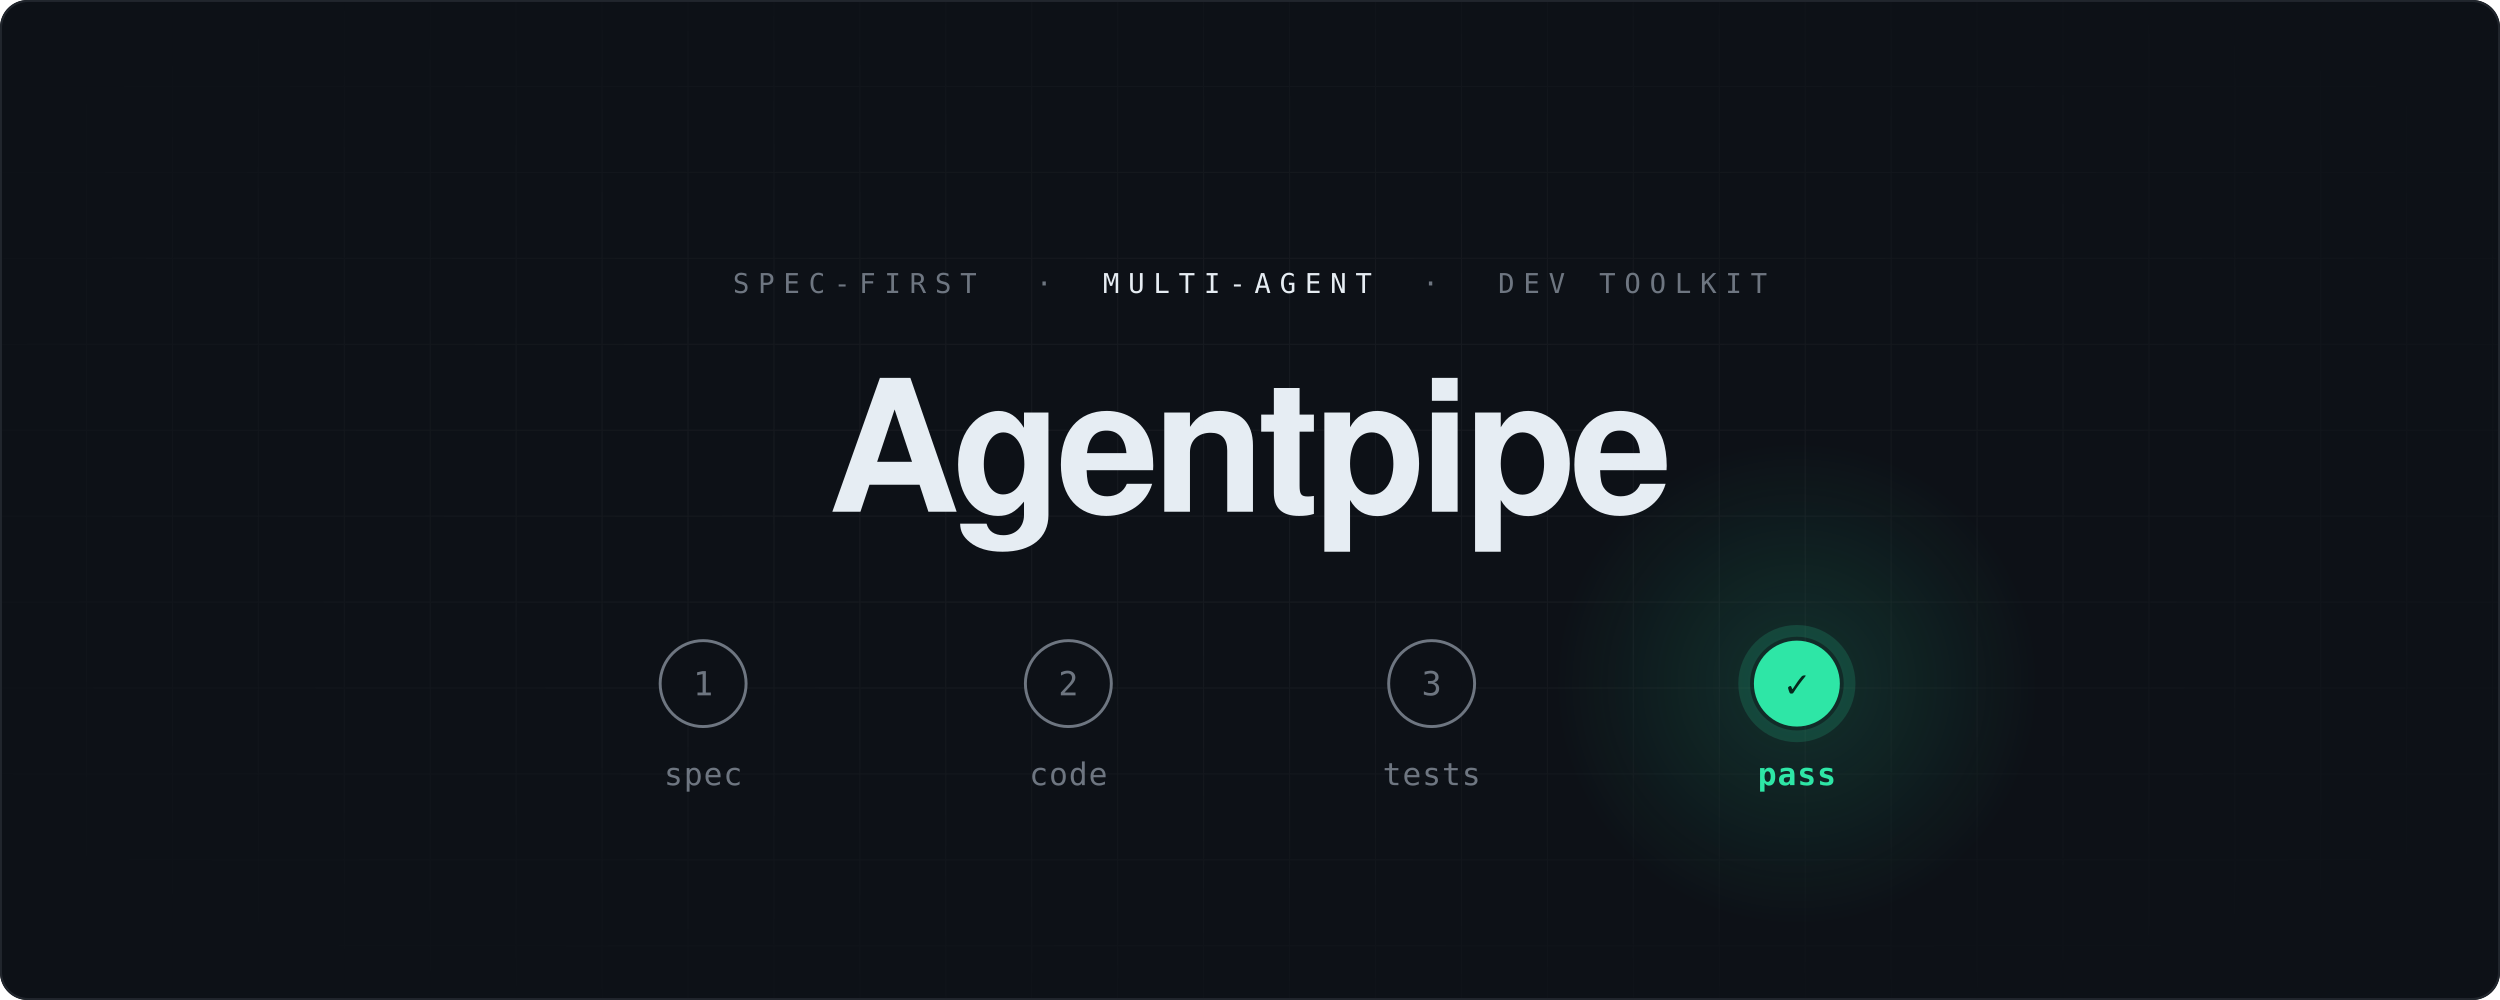
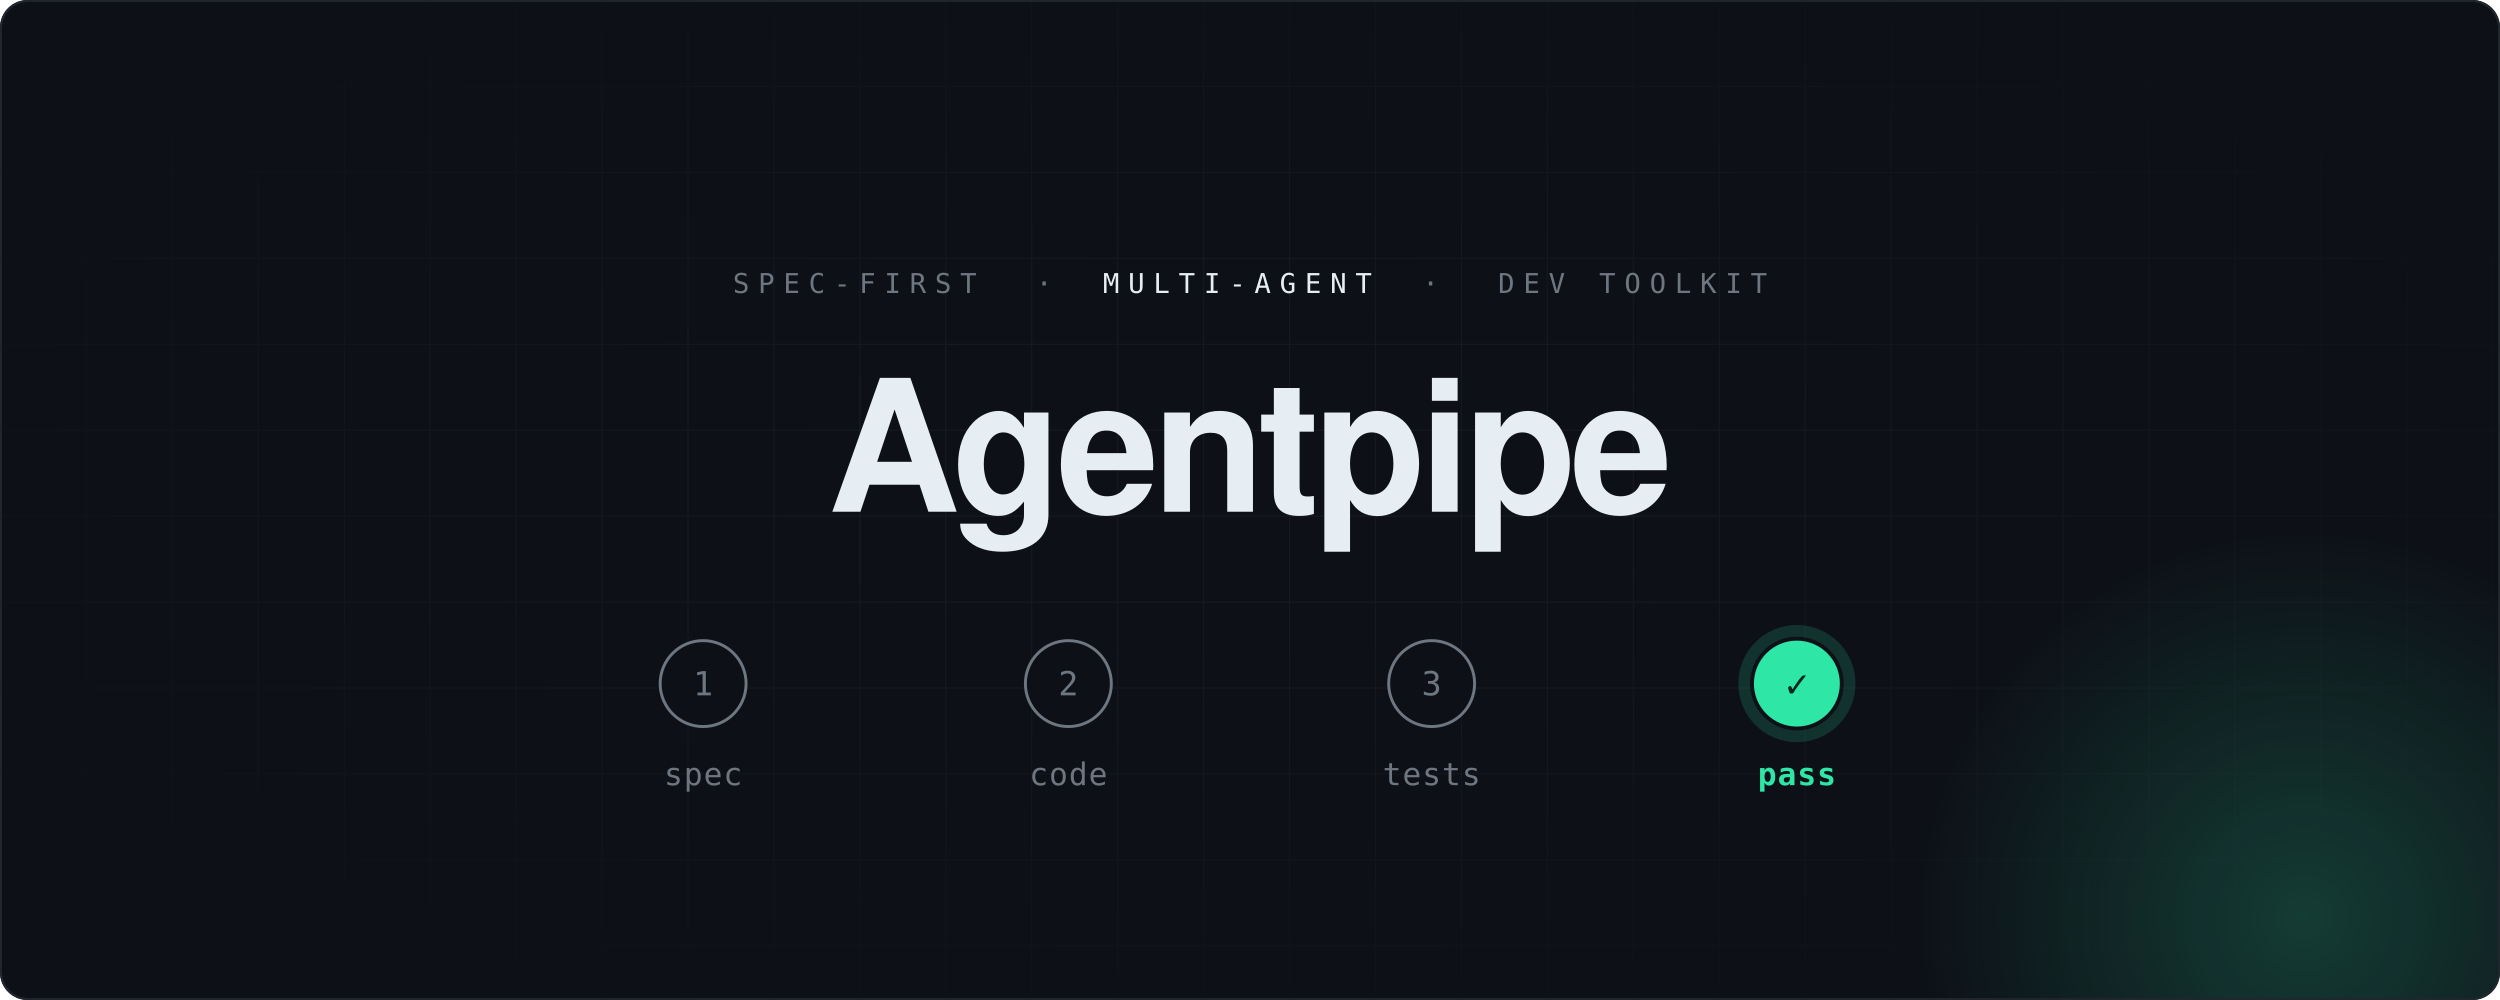
<svg xmlns="http://www.w3.org/2000/svg" viewBox="0 0 1280 512" width="1280" height="512" role="img" aria-label="Agentpipe — spec-first multi-agent dev toolkit">
  <defs>
    <radialGradient id="fade" cx="50%" cy="48%" r="62%">
      <stop offset="25%" stop-color="#ffffff" />
      <stop offset="100%" stop-color="#000000" />
    </radialGradient>
    <mask id="fademask">
      <rect width="1280" height="512" fill="url(#fade)" />
    </mask>
    <pattern id="grid" width="44" height="44" patternUnits="userSpaceOnUse">
      <path d="M44 0H0V44" fill="none" stroke="#E6EDF3" stroke-opacity="0.045" stroke-width="1" />
    </pattern>
    <radialGradient id="glow" cx="50%" cy="50%" r="50%">
-       <stop offset="0%" stop-color="#2EE6A6" stop-opacity="0.15" />
-       <stop offset="65%" stop-color="#2EE6A6" stop-opacity="0" />
+       <stop offset="0%" stop-color="#2EE6A6" stop-opacity="0.2" />
+       <stop offset="66%" stop-color="#2EE6A6" stop-opacity="0" />
    </radialGradient>
    <linearGradient id="track" x1="0" y1="0" x2="1" y2="0">
      <stop offset="0" stop-color="#36404a" />
      <stop offset="0.7" stop-color="#2f6d61" />
      <stop offset="1" stop-color="#2EE6A6" />
    </linearGradient>
    <clipPath id="round">
      <rect width="1280" height="512" rx="14" />
    </clipPath>
  </defs>
  <g clip-path="url(#round)" font-family="ui-monospace, SFMono-Regular, Menlo, Consolas, monospace">
    <rect width="1280" height="512" fill="#0D1117" />
-     <circle cx="920" cy="350" r="190" fill="url(#glow)" />
+     <circle cx="1180" cy="470" r="300" fill="url(#glow)" />
    <rect width="1280" height="512" fill="url(#grid)" mask="url(#fademask)" />
    <text x="640" y="150" text-anchor="middle" font-size="14" letter-spacing="4.5" fill="#6E7681">SPEC-FIRST  ·  <tspan fill="#E6EDF3">MULTI-AGENT</tspan>  ·  DEV TOOLKIT</text>
    <text x="640" y="262" text-anchor="middle" font-family="-apple-system, BlinkMacSystemFont, 'Segoe UI', Helvetica, Arial, sans-serif" font-size="94" font-weight="800" letter-spacing="-3.2" fill="#E6EDF3">Agentpipe</text>
    <line x1="360" y1="350" x2="920" y2="350" stroke="url(#track)" stroke-width="2" />
    <circle cx="360" cy="350" r="22" fill="#0D1117" stroke="#6E7681" stroke-width="1.5" />
    <text x="360" y="356" text-anchor="middle" font-size="17" fill="#6E7681">1</text>
    <text x="360" y="402" text-anchor="middle" font-size="16" letter-spacing="0.5" fill="#6E7681">spec</text>
    <circle cx="547" cy="350" r="22" fill="#0D1117" stroke="#6E7681" stroke-width="1.5" />
    <text x="547" y="356" text-anchor="middle" font-size="17" fill="#6E7681">2</text>
    <text x="547" y="402" text-anchor="middle" font-size="16" letter-spacing="0.5" fill="#6E7681">code</text>
    <circle cx="733" cy="350" r="22" fill="#0D1117" stroke="#6E7681" stroke-width="1.5" />
    <text x="733" y="356" text-anchor="middle" font-size="17" fill="#6E7681">3</text>
    <text x="733" y="402" text-anchor="middle" font-size="16" letter-spacing="0.5" fill="#6E7681">tests</text>
    <circle cx="920" cy="350" r="27" fill="none" stroke="#2EE6A6" stroke-opacity="0.16" stroke-width="6" />
    <circle cx="920" cy="350" r="22" fill="#2EE6A6" />
    <text x="920" y="357" text-anchor="middle" font-size="20" fill="#06281d">✓</text>
    <text x="920" y="402" text-anchor="middle" font-size="16" letter-spacing="0.5" font-weight="600" fill="#2EE6A6">pass</text>
  </g>
  <rect x="0.5" y="0.5" width="1279" height="511" rx="14" fill="none" stroke="#21262D" />
</svg>
